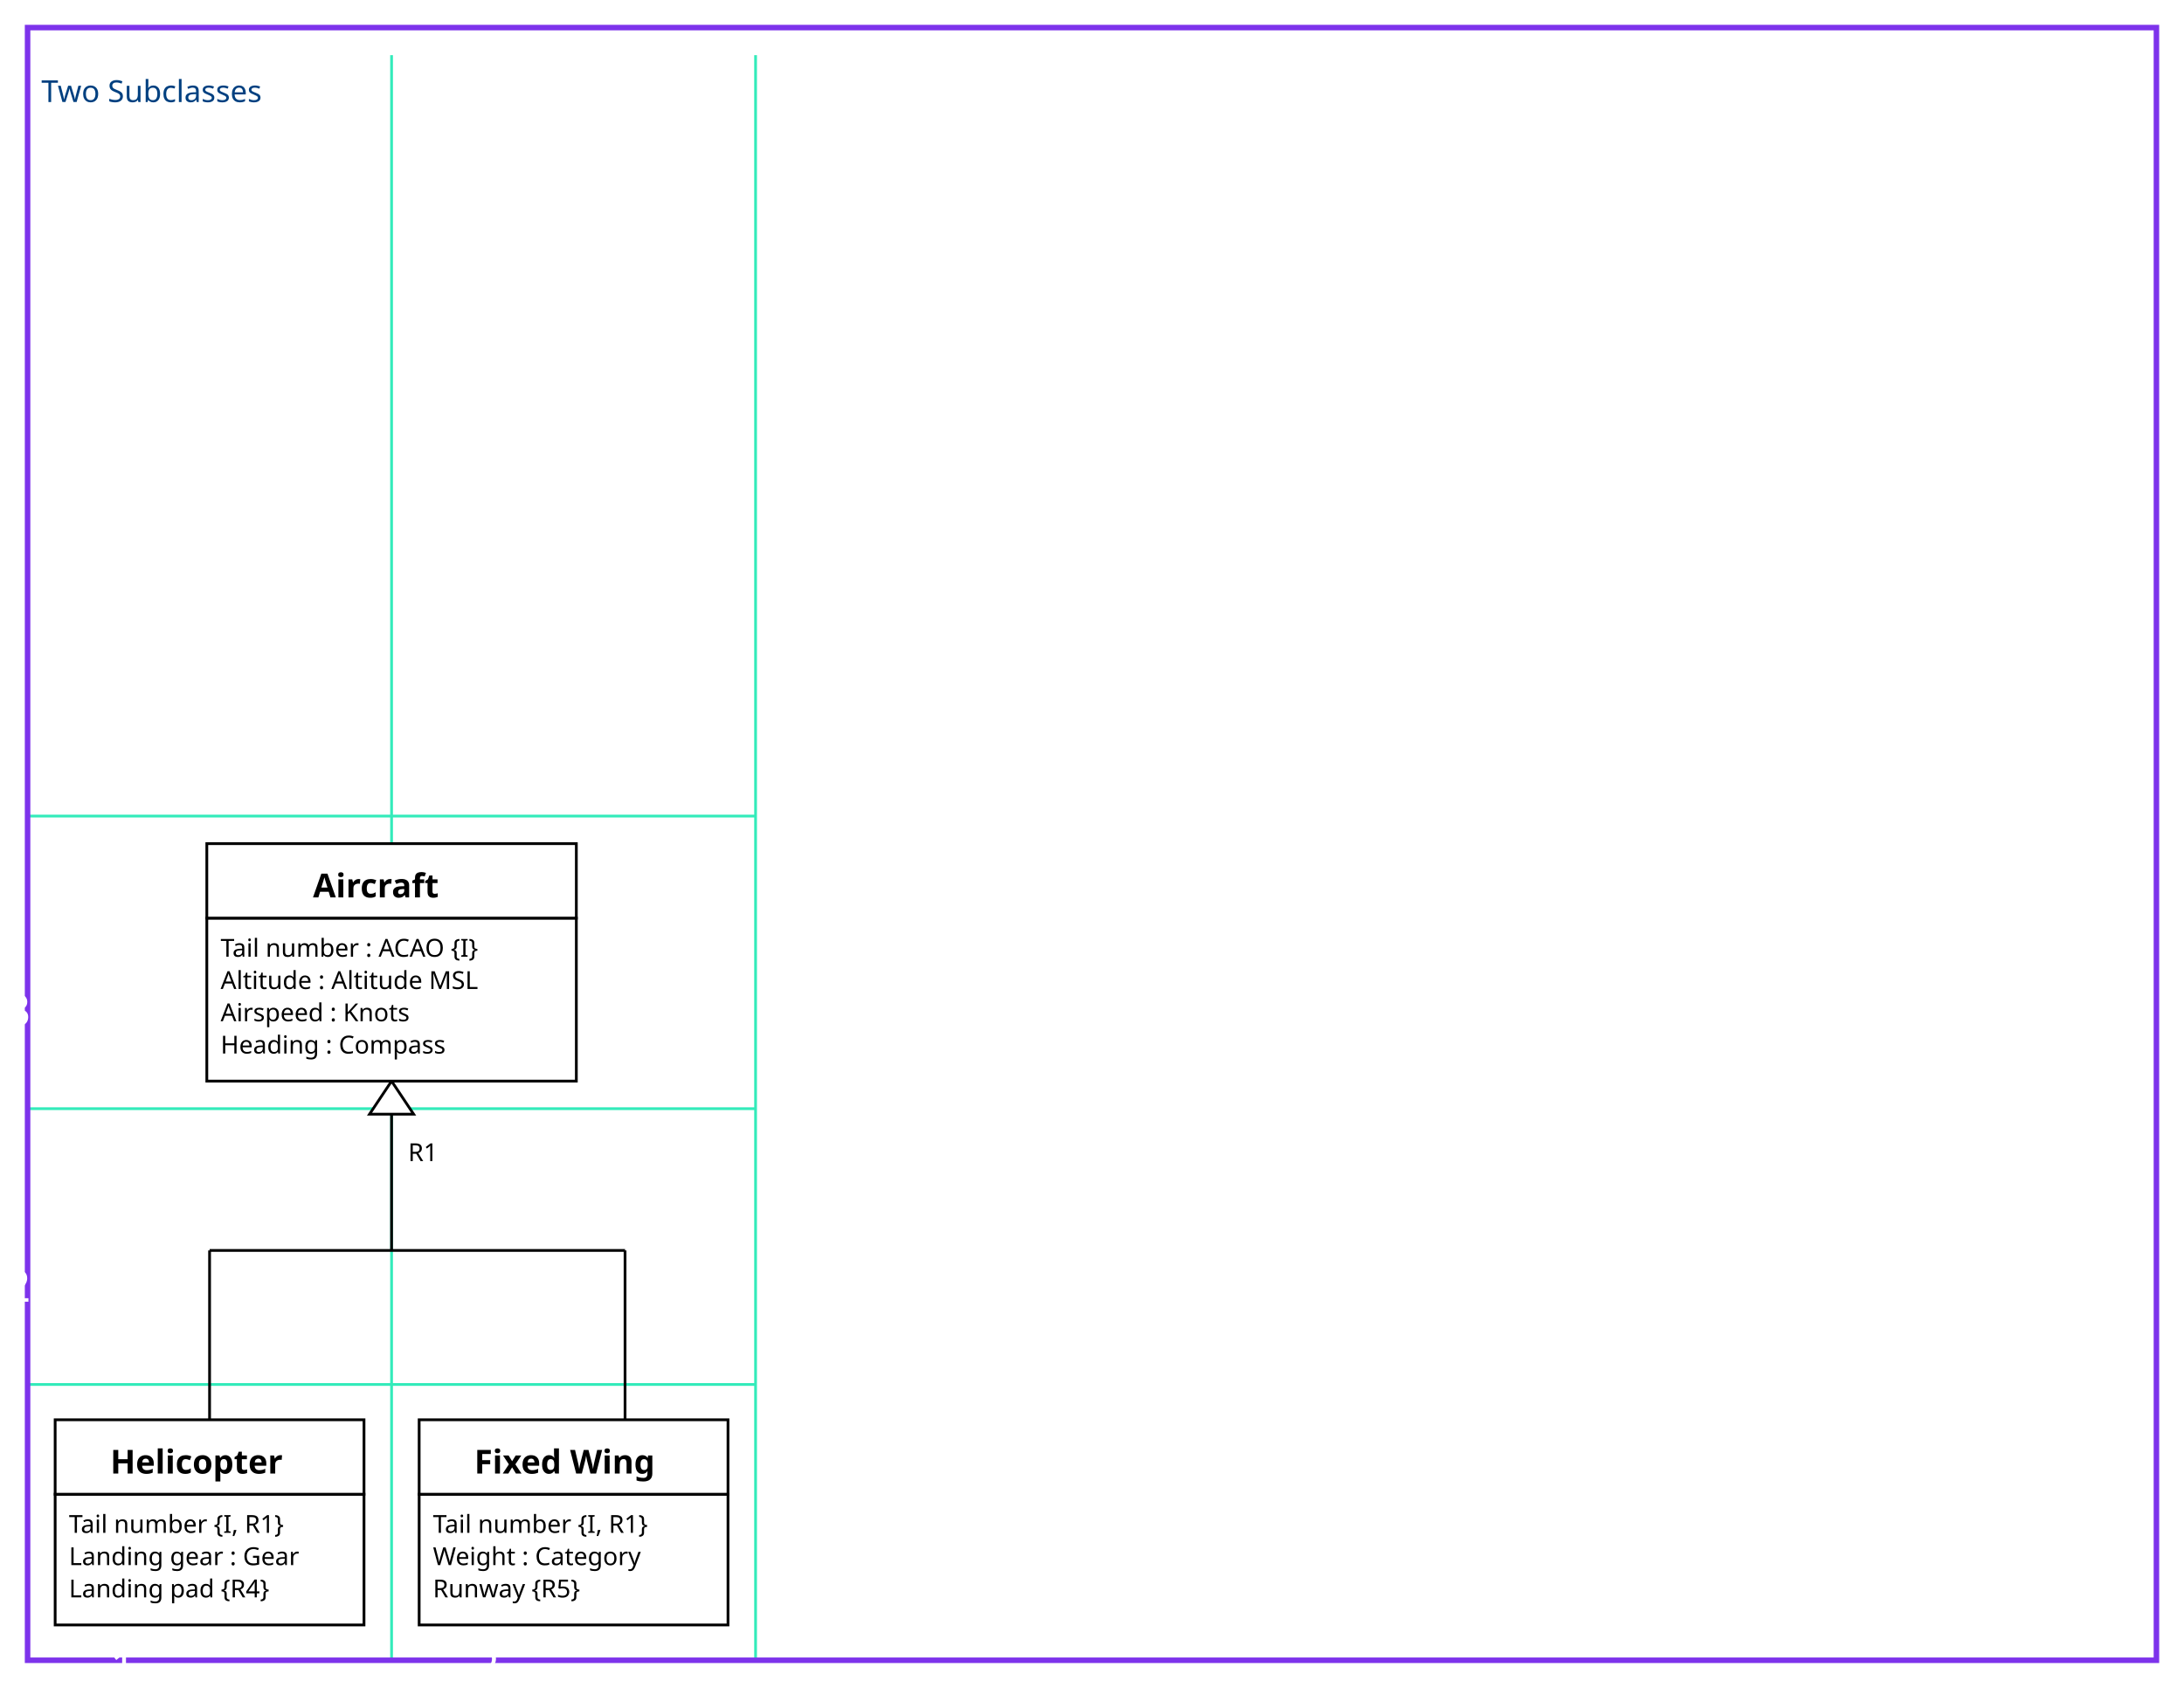
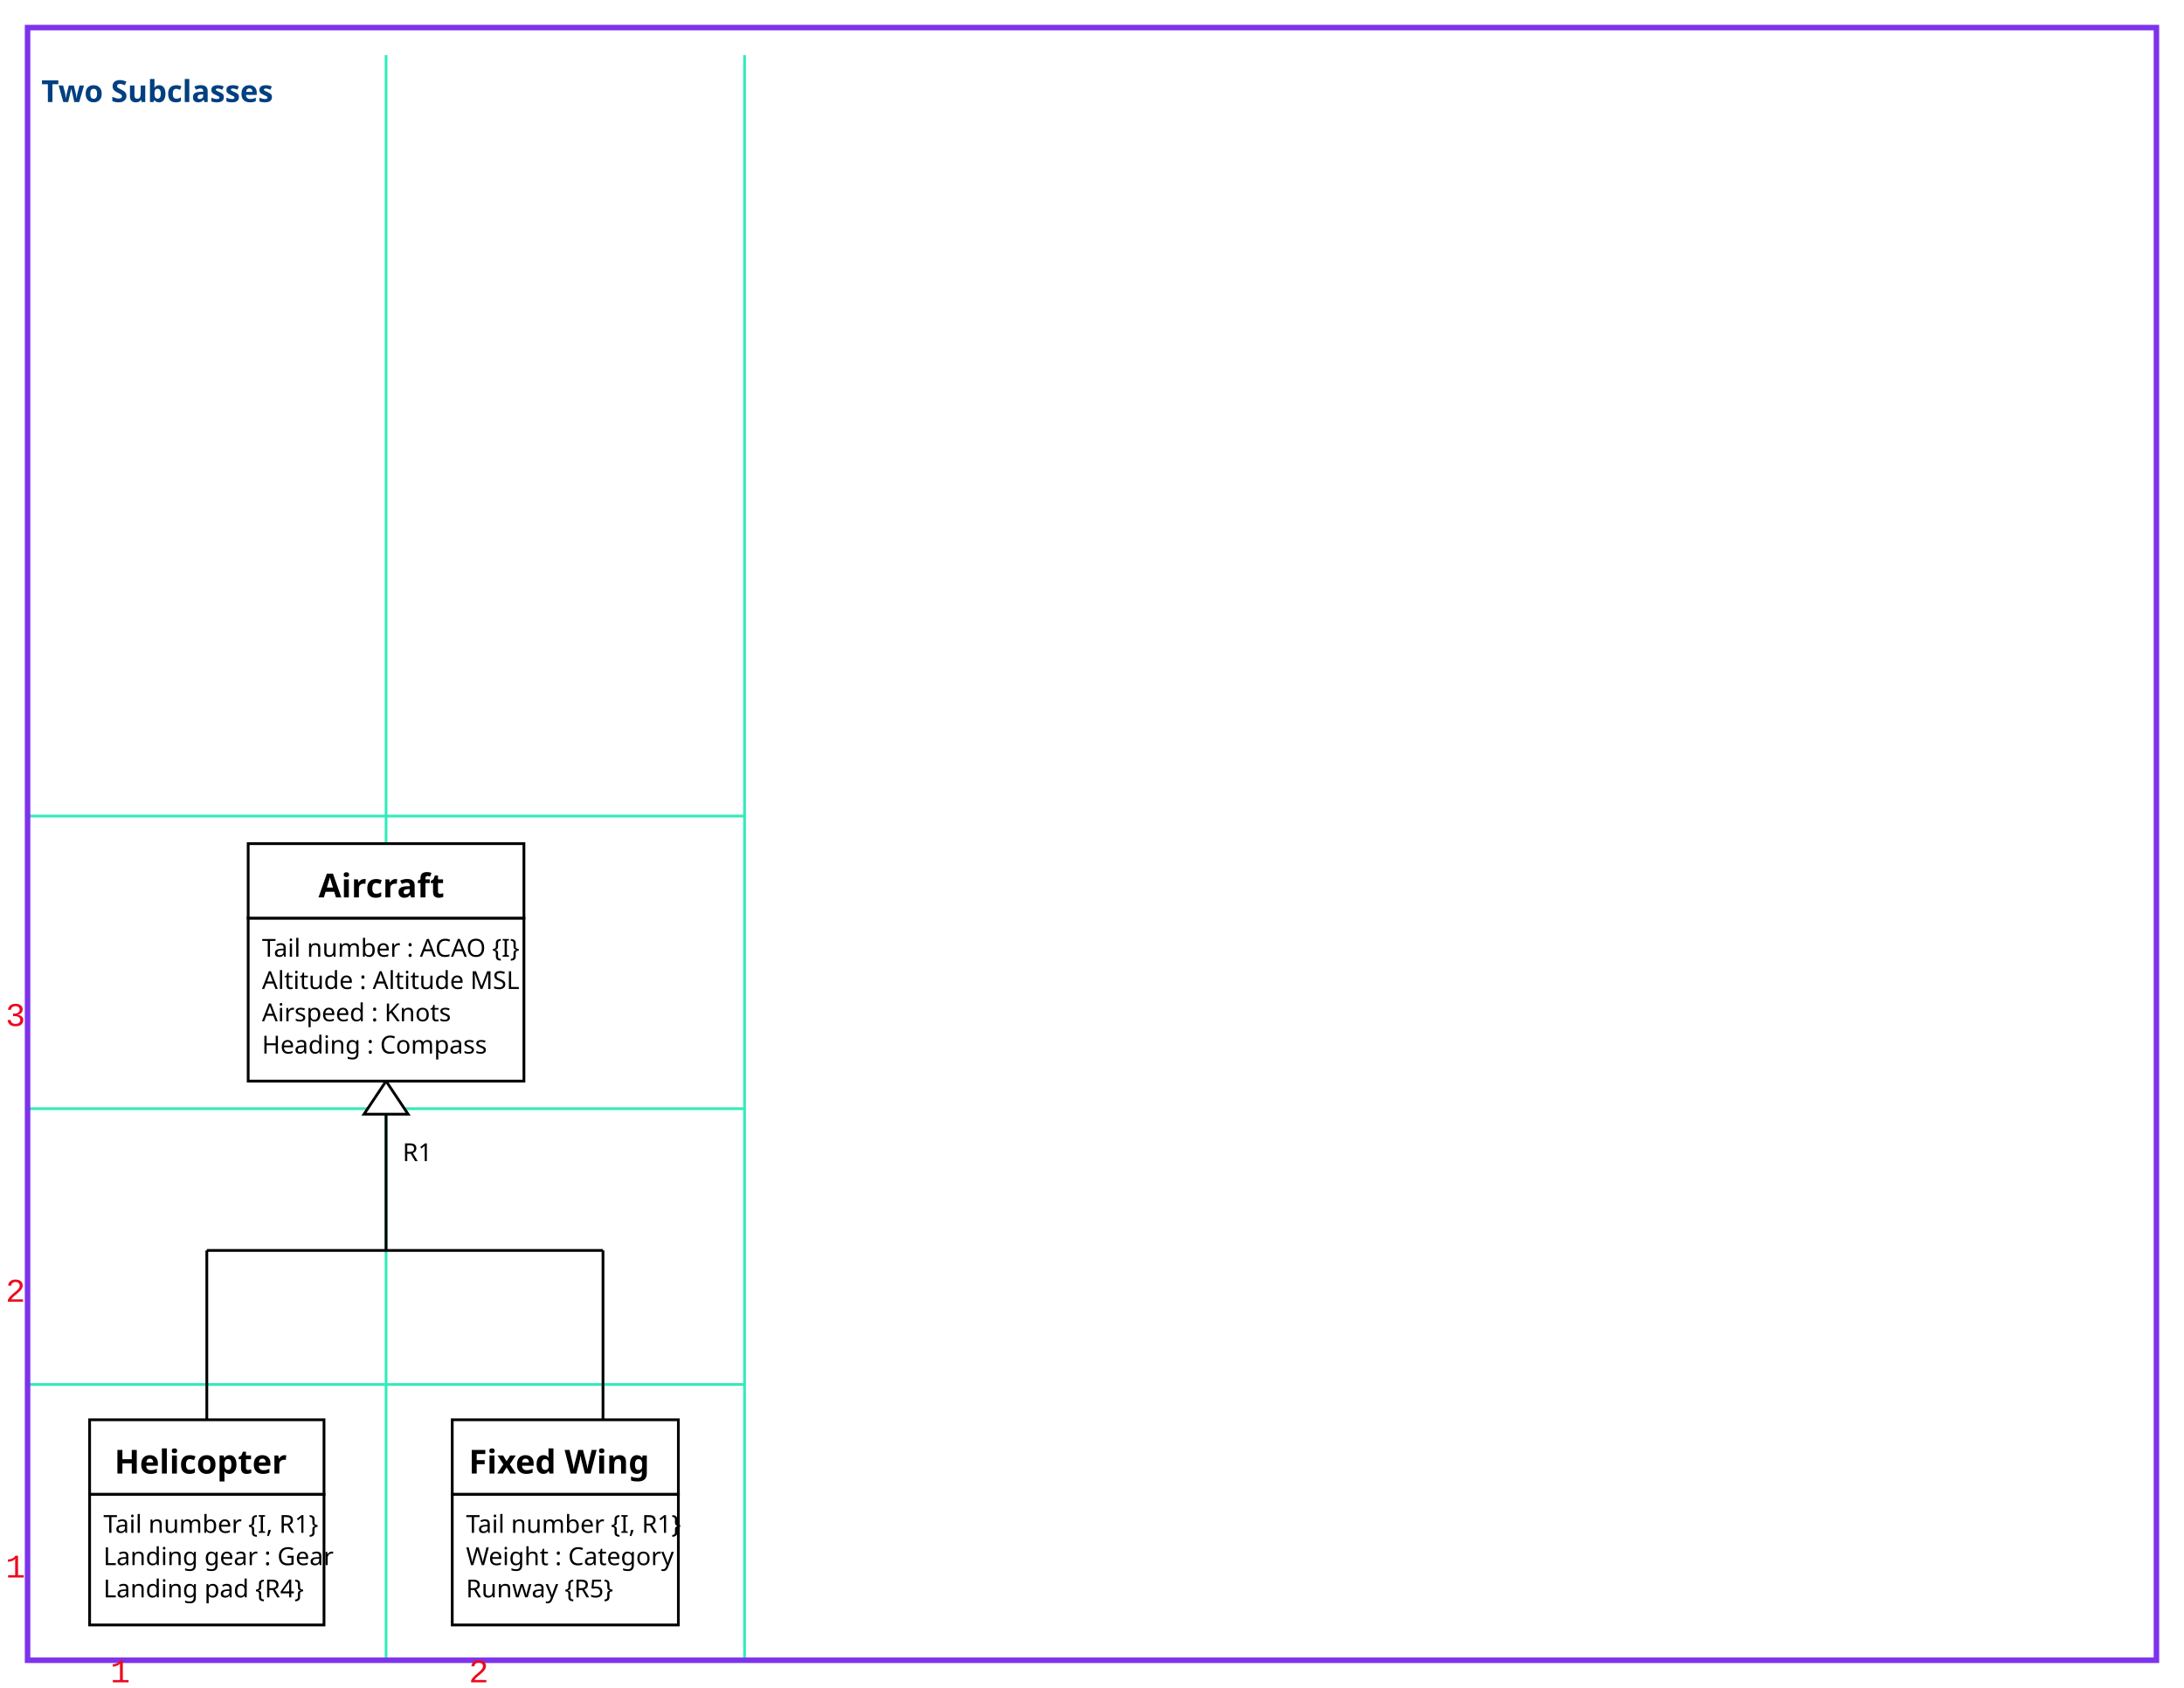
<svg xmlns="http://www.w3.org/2000/svg" width="792" height="612" viewBox="0 0 792 612">
  <rect width="792" height="612" fill="rgb(255,255,255)" />
-   <line stroke="rgb(51,235,186)" stroke-width="1" x1="10" y1="602" x2="274" y2="602" />
-   <line stroke="rgb(51,235,186)" stroke-width="1" x1="10" y1="502" x2="274" y2="502" />
-   <line stroke="rgb(51,235,186)" stroke-width="1" x1="10" y1="402" x2="274" y2="402" />
-   <line stroke="rgb(51,235,186)" stroke-width="1" x1="10" y1="295.9" x2="274" y2="295.9" />
+   <line stroke="rgb(51,235,186)" stroke-width="1" x1="10" y1="602" x2="270" y2="602" />
+   <line stroke="rgb(51,235,186)" stroke-width="1" x1="10" y1="502" x2="270" y2="502" />
+   <line stroke="rgb(51,235,186)" stroke-width="1" x1="10" y1="402" x2="270" y2="402" />
+   <line stroke="rgb(51,235,186)" stroke-width="1" x1="10" y1="295.9" x2="270" y2="295.9" />
  <line stroke="rgb(51,235,186)" stroke-width="1" x1="10" y1="602" x2="10" y2="20" />
-   <line stroke="rgb(51,235,186)" stroke-width="1" x1="142" y1="602" x2="142" y2="20" />
-   <line stroke="rgb(51,235,186)" stroke-width="1" x1="274" y1="602" x2="274" y2="20" />
+   <line stroke="rgb(51,235,186)" stroke-width="1" x1="140" y1="602" x2="140" y2="20" />
+   <line stroke="rgb(51,235,186)" stroke-width="1" x1="270" y1="602" x2="270" y2="20" />
  <rect stroke="rgb(125,51,235)" stroke-width="2" fill="none" x="10" y="10" width="772" height="592" />
-   <text x="2" y="572" font-family="Verdana" font-size="16" fill="rgb(255,255,255)">1</text>
-   <text x="2" y="472" font-family="Verdana" font-size="16" fill="rgb(255,255,255)">2</text>
-   <text x="2" y="372" font-family="Verdana" font-size="16" fill="rgb(255,255,255)">3</text>
-   <text x="40" y="610" font-family="Verdana" font-size="16" fill="rgb(255,255,255)">1</text>
-   <text x="172" y="610" font-family="Verdana" font-size="16" fill="rgb(255,255,255)">2</text>
-   <text x="15" y="37" font-family="Eurostile BoldExtendedTwo" font-size="11" fill="rgb(0,64,128)">Two Subclasses</text>
-   <line stroke="rgb(0,0,0)" stroke-width="1" x1="76.0" y1="453.4" x2="226.667" y2="453.4" />
-   <line stroke="rgb(0,0,0)" stroke-width="1" x1="142.0" y1="392" x2="142.0" y2="453.4" />
-   <line stroke="rgb(0,0,0)" stroke-width="1" x1="76.0" y1="514.8" x2="76.0" y2="453.4" />
-   <line stroke="rgb(0,0,0)" stroke-width="1" x1="226.667" y1="514.8" x2="226.667" y2="453.4" />
-   <g transform="rotate(180,142.0,392)">
-     <polygon stroke="rgb(0,0,0)" stroke-width="1" fill="rgb(255,255,255)" points="134.0,380 142.0,392 150.0,380" />
+   <text x="2" y="572" font-family="Courier New" font-size="12" fill="rgb(236,10,30)">1</text>
+   <text x="2" y="472" font-family="Courier New" font-size="12" fill="rgb(236,10,30)">2</text>
+   <text x="2" y="372" font-family="Courier New" font-size="12" fill="rgb(236,10,30)">3</text>
+   <text x="40" y="610" font-family="Courier New" font-size="12" fill="rgb(236,10,30)">1</text>
+   <text x="170" y="610" font-family="Courier New" font-size="12" fill="rgb(236,10,30)">2</text>
+   <text x="15" y="37" font-family="Verdana" font-size="11" fill="rgb(0,64,128)" font-weight="bold">Two Subclasses</text>
+   <line stroke="rgb(0,0,0)" stroke-width="1" x1="75.0" y1="453.4" x2="218.667" y2="453.4" />
+   <line stroke="rgb(0,0,0)" stroke-width="1" x1="218.667" y1="514.8" x2="218.667" y2="453.4" />
+   <line stroke="rgb(0,0,0)" stroke-width="1" x1="140.0" y1="392" x2="140.0" y2="453.4" />
+   <line stroke="rgb(0,0,0)" stroke-width="1" x1="75.0" y1="514.8" x2="75.0" y2="453.4" />
+   <g transform="rotate(180,140.0,392)">
+     <polygon stroke="rgb(0,0,0)" stroke-width="1" fill="rgb(255,255,255)" points="132.0,380 140.0,392 148.0,380" />
  </g>
-   <rect stroke="rgb(0,0,0)" stroke-width="1" fill="rgb(255,255,255)" x="75.0" y="332.9" width="134" height="59.1" />
-   <rect stroke="rgb(0,0,0)" stroke-width="1" fill="rgb(255,255,255)" x="75.0" y="305.9" width="134" height="27.0" />
-   <rect stroke="rgb(0,0,0)" stroke-width="1" fill="rgb(255,255,255)" x="20" y="541.8" width="112" height="47.4" />
-   <rect stroke="rgb(0,0,0)" stroke-width="1" fill="rgb(255,255,255)" x="20" y="514.8" width="112" height="27.0" />
-   <rect stroke="rgb(0,0,0)" stroke-width="1" fill="rgb(255,255,255)" x="152" y="541.8" width="112" height="47.4" />
-   <rect stroke="rgb(0,0,0)" stroke-width="1" fill="rgb(255,255,255)" x="152" y="514.8" width="112" height="27.0" />
-   <rect x="146.0" y="410.0" width="15" height="14" fill="rgb(255,255,255)" stroke="none" />
-   <text x="80.0" y="382.0" font-family="Palatino Sans Informal LT Pro" font-size="9" fill="rgb(0,0,0)">Heading : Compass</text>
-   <text x="80.0" y="370.3" font-family="Palatino Sans Informal LT Pro" font-size="9" fill="rgb(0,0,0)">Airspeed : Knots</text>
-   <text x="80.0" y="358.6" font-family="Palatino Sans Informal LT Pro" font-size="9" fill="rgb(0,0,0)">Altitude : Altitude MSL</text>
-   <text x="80.0" y="346.9" font-family="Palatino Sans Informal LT Pro" font-size="9" fill="rgb(0,0,0)">Tail number : ACAO {I}</text>
-   <text x="113.5" y="325.4" font-family="Palatino Sans Informal LT Pro" font-size="12" fill="rgb(0,0,0)" font-weight="bold">Aircraft</text>
-   <text x="25" y="579.2" font-family="Palatino Sans Informal LT Pro" font-size="9" fill="rgb(0,0,0)">Landing pad {R4}</text>
-   <text x="25" y="567.5" font-family="Palatino Sans Informal LT Pro" font-size="9" fill="rgb(0,0,0)">Landing gear : Gear</text>
-   <text x="25" y="555.8" font-family="Palatino Sans Informal LT Pro" font-size="9" fill="rgb(0,0,0)">Tail number {I, R1}</text>
-   <text x="40.0" y="534.3" font-family="Palatino Sans Informal LT Pro" font-size="12" fill="rgb(0,0,0)" font-weight="bold">Helicopter</text>
-   <text x="157" y="579.2" font-family="Palatino Sans Informal LT Pro" font-size="9" fill="rgb(0,0,0)">Runway {R5}</text>
-   <text x="157" y="567.5" font-family="Palatino Sans Informal LT Pro" font-size="9" fill="rgb(0,0,0)">Weight : Category</text>
-   <text x="157" y="555.8" font-family="Palatino Sans Informal LT Pro" font-size="9" fill="rgb(0,0,0)">Tail number {I, R1}</text>
-   <text x="172.0" y="534.3" font-family="Palatino Sans Informal LT Pro" font-size="12" fill="rgb(0,0,0)" font-weight="bold">Fixed Wing</text>
-   <text x="148.0" y="421.0" font-family="Palatino Sans Informal LT Pro" font-size="9" fill="rgb(0,0,0)">R1</text>
+   <rect stroke="rgb(0,0,0)" stroke-width="1" fill="rgb(255,255,255)" x="90.0" y="332.9" width="100" height="59.1" />
+   <rect stroke="rgb(0,0,0)" stroke-width="1" fill="rgb(255,255,255)" x="90.0" y="305.9" width="100" height="27.0" />
+   <rect stroke="rgb(0,0,0)" stroke-width="1" fill="rgb(255,255,255)" x="32.5" y="541.8" width="85" height="47.4" />
+   <rect stroke="rgb(0,0,0)" stroke-width="1" fill="rgb(255,255,255)" x="32.5" y="514.8" width="85" height="27.0" />
+   <rect stroke="rgb(0,0,0)" stroke-width="1" fill="rgb(255,255,255)" x="164.0" y="541.8" width="82" height="47.4" />
+   <rect stroke="rgb(0,0,0)" stroke-width="1" fill="rgb(255,255,255)" x="164.0" y="514.8" width="82" height="27.0" />
+   <rect x="144.0" y="410.0" width="15" height="14" fill="rgb(255,255,255)" stroke="none" />
+   <text x="95.0" y="382.0" font-family="Gill Sans" font-size="9" fill="rgb(0,0,0)">Heading : Compass</text>
+   <text x="95.0" y="370.3" font-family="Gill Sans" font-size="9" fill="rgb(0,0,0)">Airspeed : Knots</text>
+   <text x="95.0" y="358.6" font-family="Gill Sans" font-size="9" fill="rgb(0,0,0)">Altitude : Altitude MSL</text>
+   <text x="95.0" y="346.9" font-family="Gill Sans" font-size="9" fill="rgb(0,0,0)">Tail number : ACAO {I}</text>
+   <text x="115.5" y="325.4" font-family="Gill Sans" font-size="12" fill="rgb(0,0,0)" font-weight="bold">Aircraft</text>
+   <text x="37.5" y="579.2" font-family="Gill Sans" font-size="9" fill="rgb(0,0,0)">Landing pad {R4}</text>
+   <text x="37.5" y="567.5" font-family="Gill Sans" font-size="9" fill="rgb(0,0,0)">Landing gear : Gear</text>
+   <text x="37.5" y="555.8" font-family="Gill Sans" font-size="9" fill="rgb(0,0,0)">Tail number {I, R1}</text>
+   <text x="41.5" y="534.3" font-family="Gill Sans" font-size="12" fill="rgb(0,0,0)" font-weight="bold">Helicopter</text>
+   <text x="169.0" y="579.2" font-family="Gill Sans" font-size="9" fill="rgb(0,0,0)">Runway {R5}</text>
+   <text x="169.0" y="567.5" font-family="Gill Sans" font-size="9" fill="rgb(0,0,0)">Weight : Category</text>
+   <text x="169.0" y="555.8" font-family="Gill Sans" font-size="9" fill="rgb(0,0,0)">Tail number {I, R1}</text>
+   <text x="170.0" y="534.3" font-family="Gill Sans" font-size="12" fill="rgb(0,0,0)" font-weight="bold">Fixed Wing</text>
+   <text x="146.0" y="421.0" font-family="Gill Sans" font-size="9" fill="rgb(0,0,0)">R1</text>
</svg>
